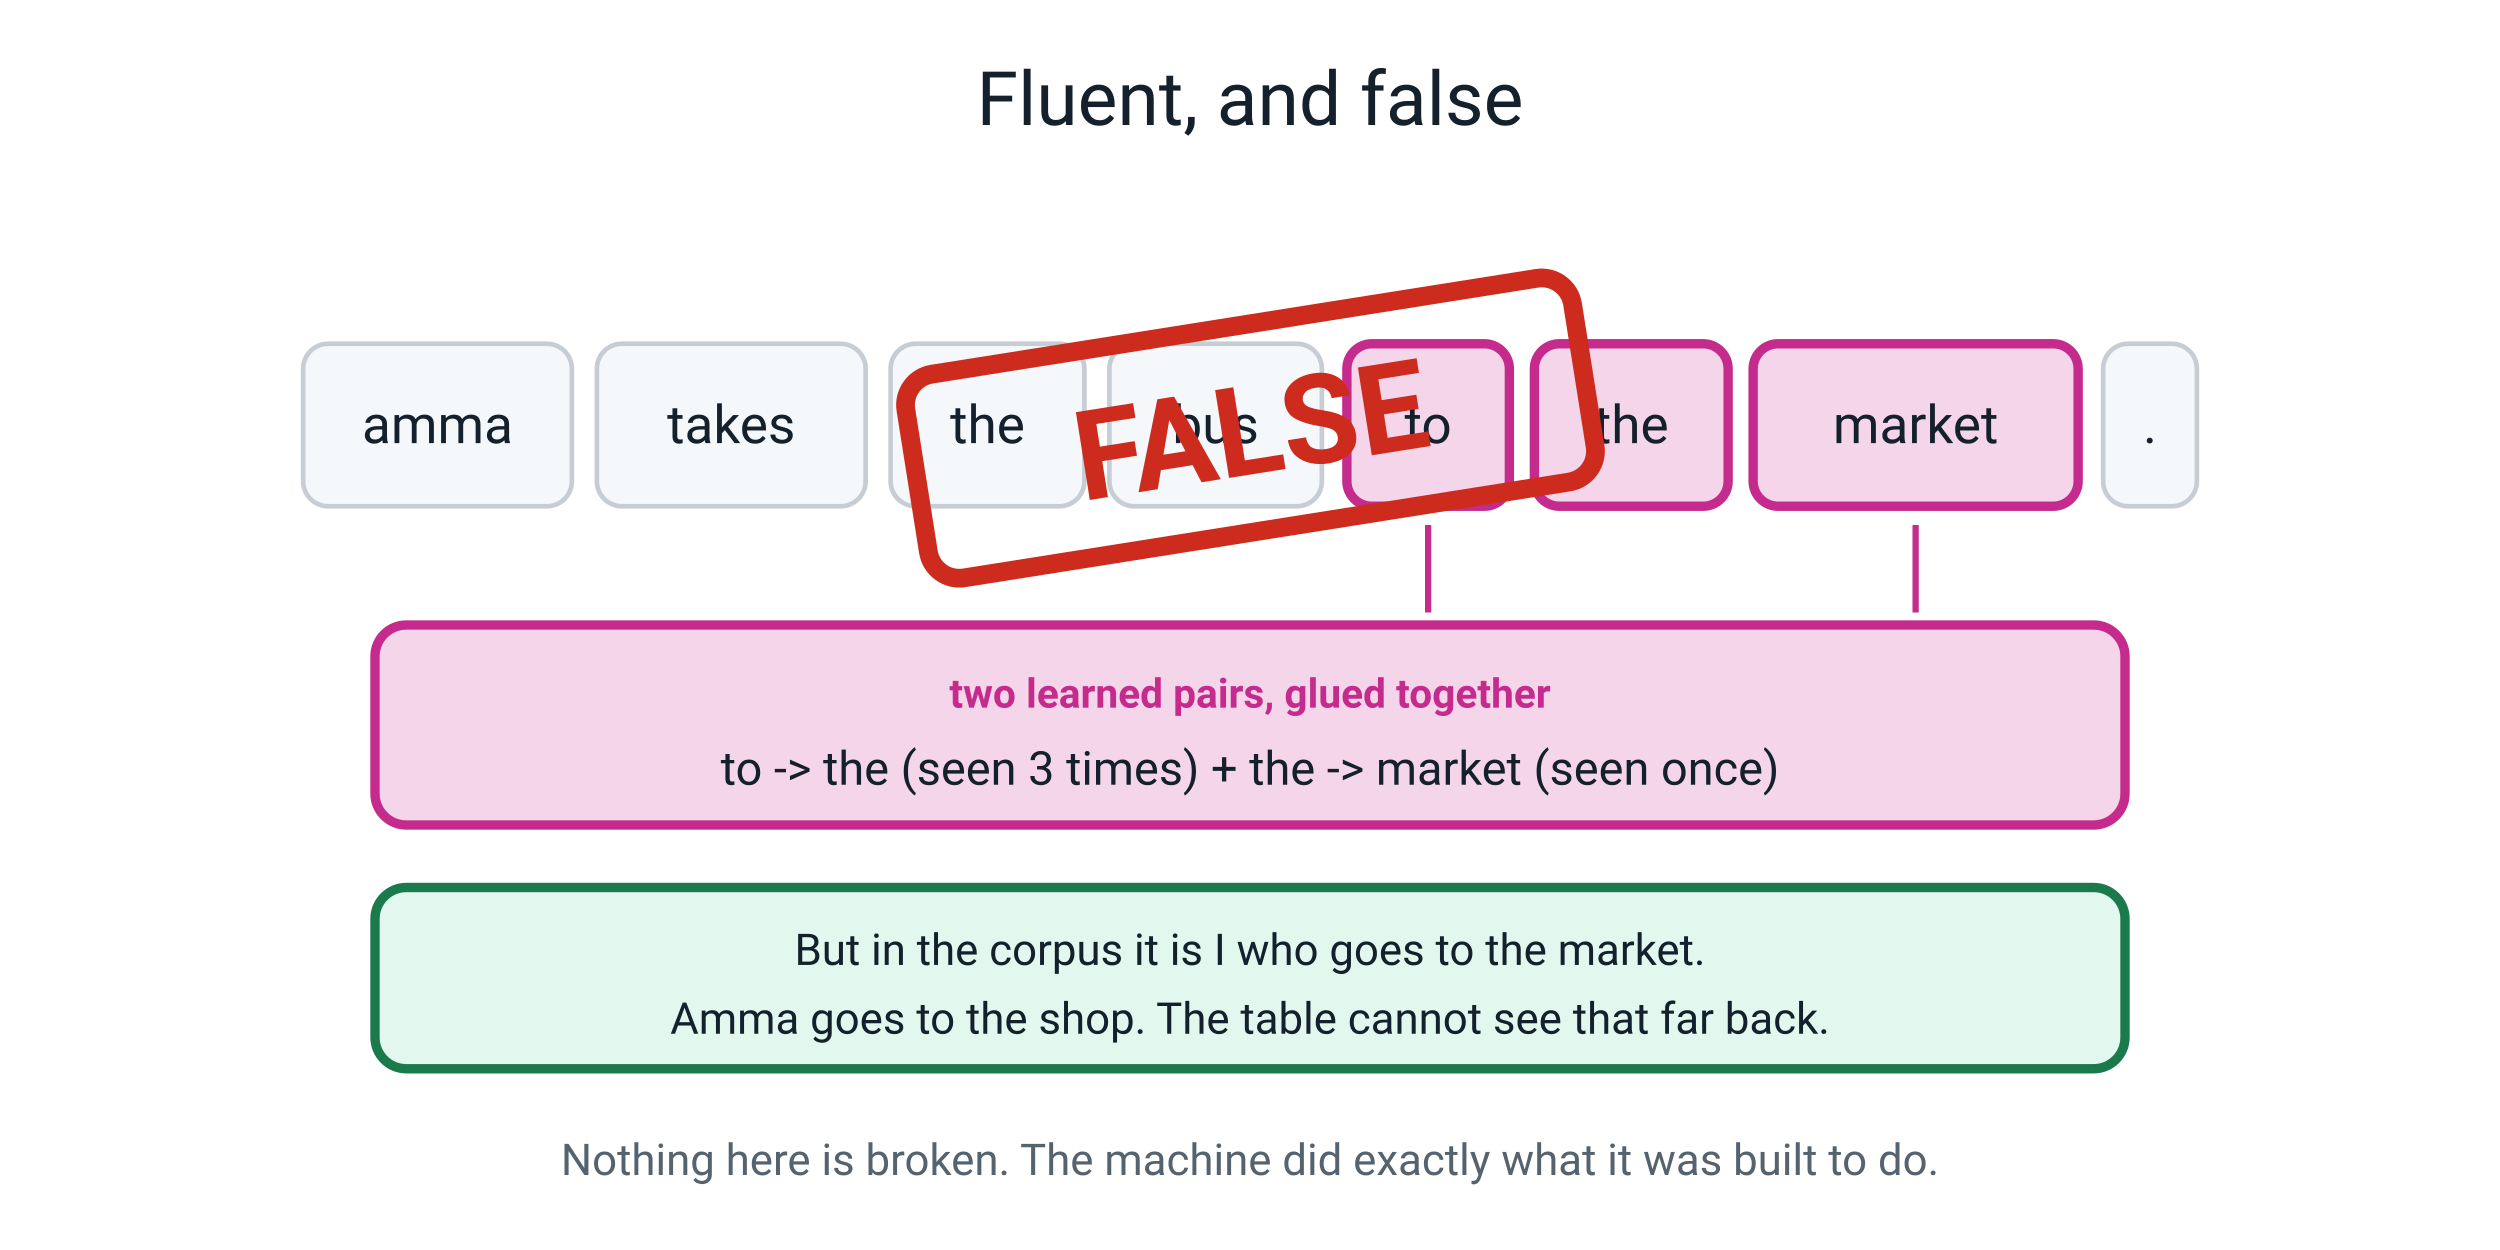
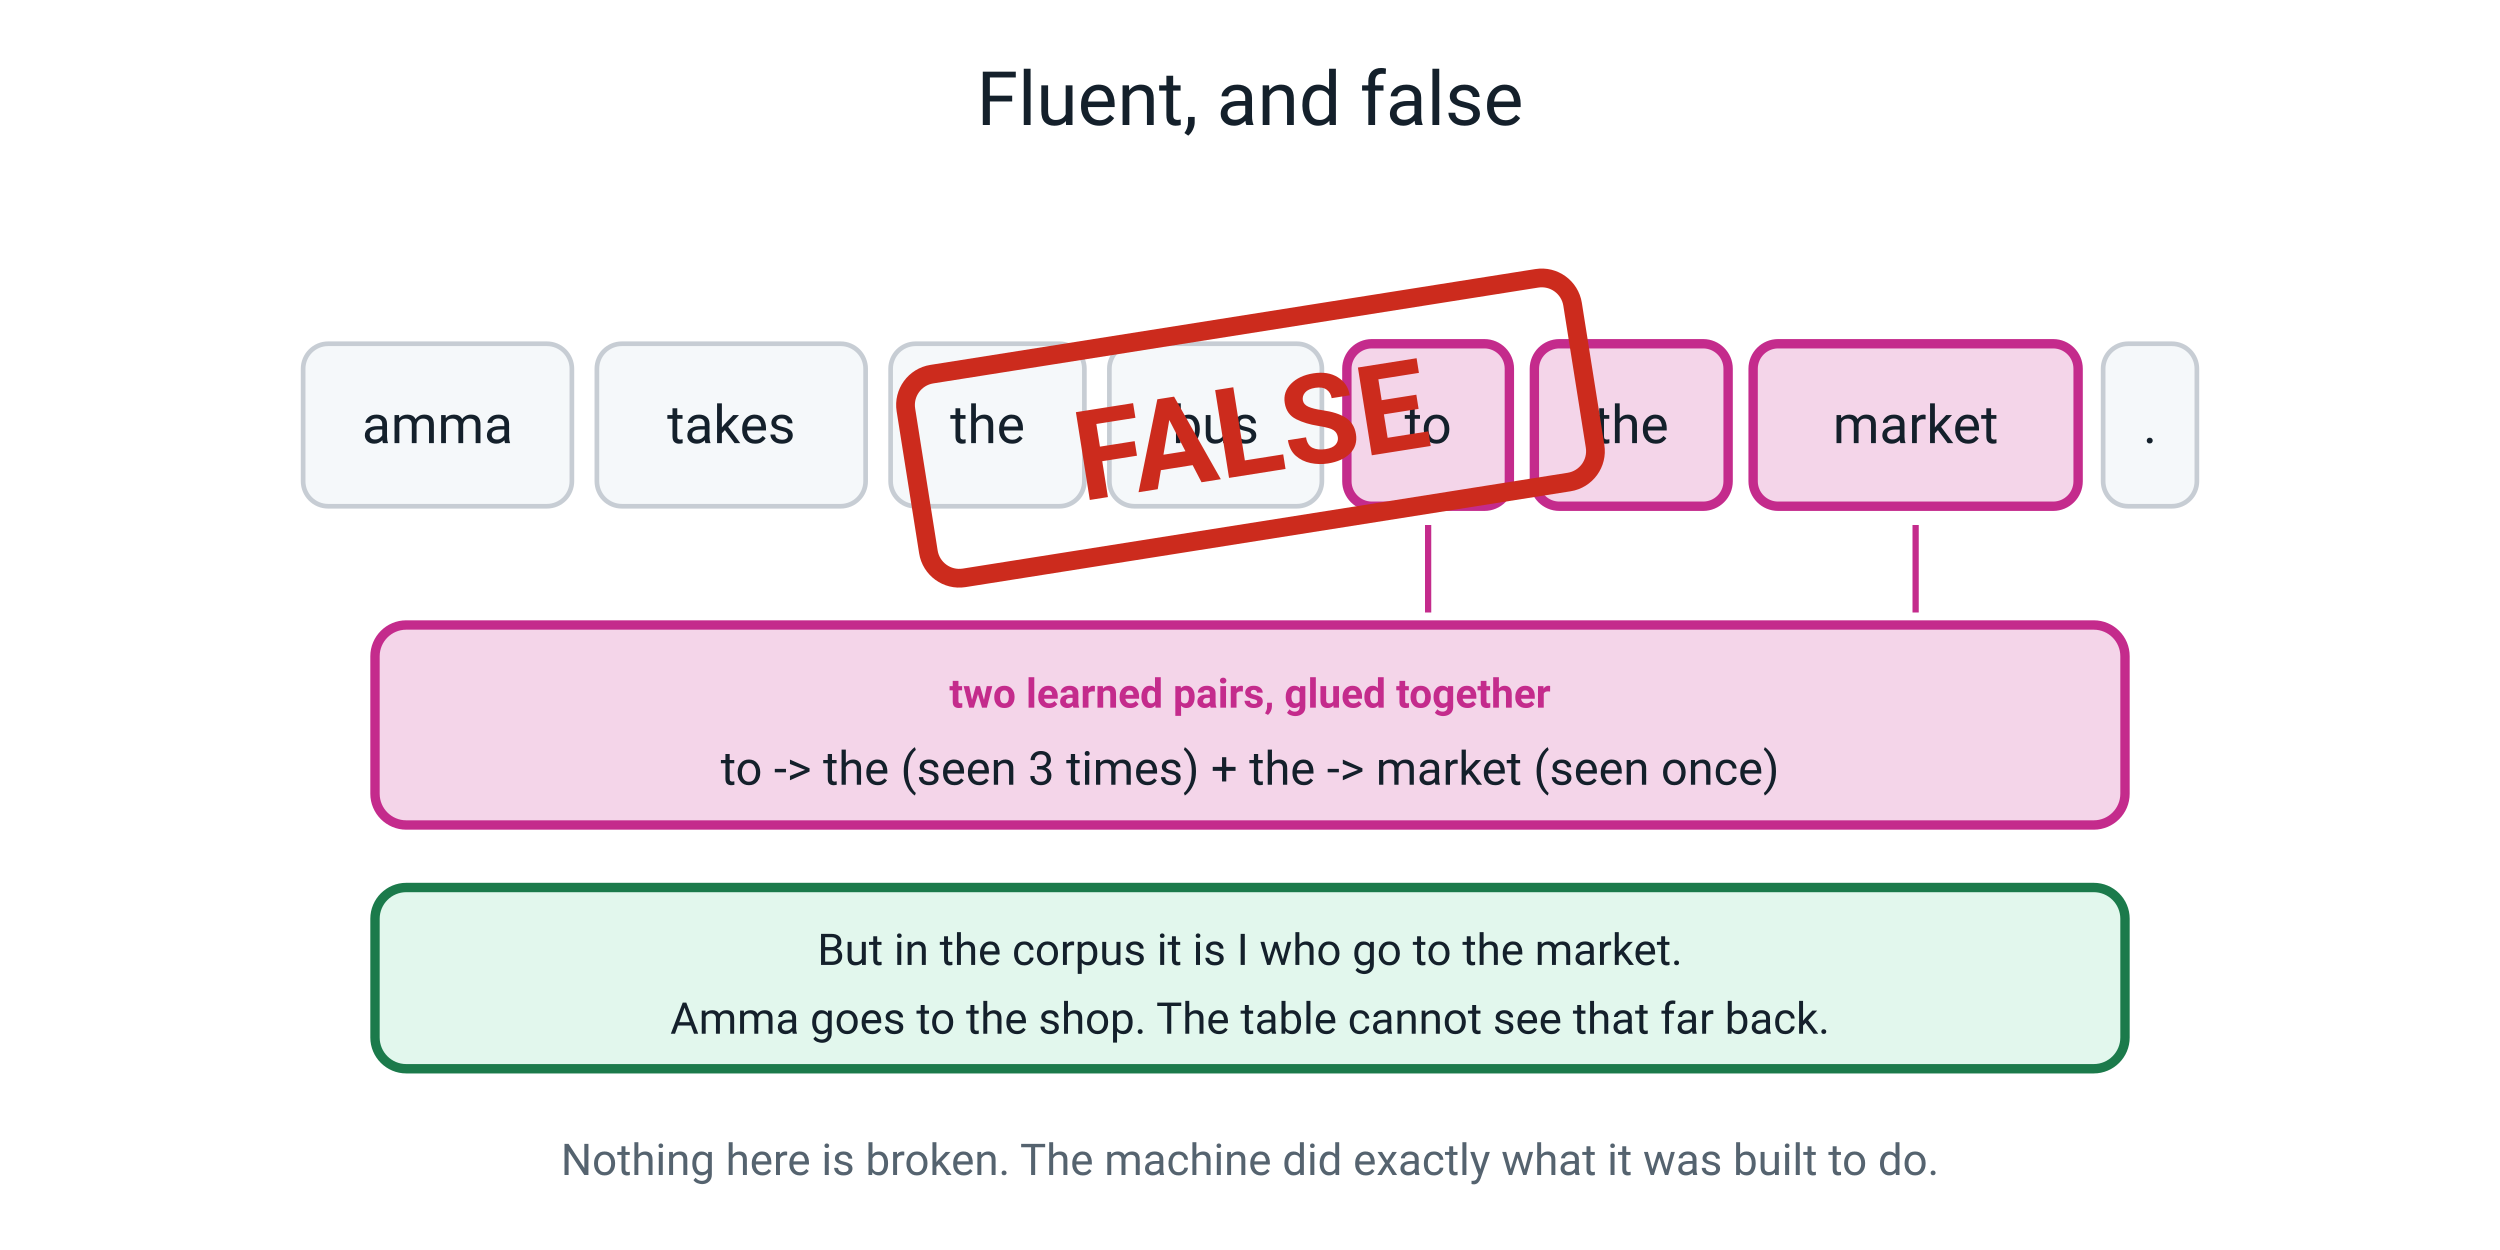
<svg xmlns="http://www.w3.org/2000/svg" viewBox="0 0 800 400" role="img">
  <text x="400" y="40" font-family="ui-sans-serif, system-ui, -apple-system, 'Segoe UI', Roboto, sans-serif" font-size="24" fill="#14202B" text-anchor="middle">Fluent, and false</text>
  <rect x="97.0" y="110" width="86" height="52" rx="8" fill="#F5F8FA" stroke="#C7CDD4" stroke-width="1.5" stroke-linejoin="round" />
  <text x="140.0" y="136" font-family="ui-sans-serif, system-ui, -apple-system, 'Segoe UI', Roboto, sans-serif" font-size="17" fill="#14202B" text-anchor="middle" dominant-baseline="central">amma</text>
  <rect x="191.0" y="110" width="86" height="52" rx="8" fill="#F5F8FA" stroke="#C7CDD4" stroke-width="1.5" stroke-linejoin="round" />
  <text x="234.0" y="136" font-family="ui-sans-serif, system-ui, -apple-system, 'Segoe UI', Roboto, sans-serif" font-size="17" fill="#14202B" text-anchor="middle" dominant-baseline="central">takes</text>
  <rect x="285.0" y="110" width="62" height="52" rx="8" fill="#F5F8FA" stroke="#C7CDD4" stroke-width="1.5" stroke-linejoin="round" />
  <text x="316.0" y="136" font-family="ui-sans-serif, system-ui, -apple-system, 'Segoe UI', Roboto, sans-serif" font-size="17" fill="#14202B" text-anchor="middle" dominant-baseline="central">the</text>
  <rect x="355.0" y="110" width="68" height="52" rx="8" fill="#F5F8FA" stroke="#C7CDD4" stroke-width="1.5" stroke-linejoin="round" />
  <text x="389.0" y="136" font-family="ui-sans-serif, system-ui, -apple-system, 'Segoe UI', Roboto, sans-serif" font-size="17" fill="#14202B" text-anchor="middle" dominant-baseline="central">bus</text>
  <rect x="431.0" y="110" width="52" height="52" rx="8" fill="#F4D5E9" stroke="#C42B8C" stroke-width="3" stroke-linejoin="round" />
  <text x="457.0" y="136" font-family="ui-sans-serif, system-ui, -apple-system, 'Segoe UI', Roboto, sans-serif" font-size="17" fill="#14202B" text-anchor="middle" dominant-baseline="central">to</text>
  <rect x="491.0" y="110" width="62" height="52" rx="8" fill="#F4D5E9" stroke="#C42B8C" stroke-width="3" stroke-linejoin="round" />
  <text x="522.0" y="136" font-family="ui-sans-serif, system-ui, -apple-system, 'Segoe UI', Roboto, sans-serif" font-size="17" fill="#14202B" text-anchor="middle" dominant-baseline="central">the</text>
  <rect x="561.0" y="110" width="104" height="52" rx="8" fill="#F4D5E9" stroke="#C42B8C" stroke-width="3" stroke-linejoin="round" />
  <text x="613.0" y="136" font-family="ui-sans-serif, system-ui, -apple-system, 'Segoe UI', Roboto, sans-serif" font-size="17" fill="#14202B" text-anchor="middle" dominant-baseline="central">market</text>
  <rect x="673.0" y="110" width="30" height="52" rx="8" fill="#F5F8FA" stroke="#C7CDD4" stroke-width="1.5" stroke-linejoin="round" />
  <text x="688.0" y="136" font-family="ui-sans-serif, system-ui, -apple-system, 'Segoe UI', Roboto, sans-serif" font-size="17" fill="#14202B" text-anchor="middle" dominant-baseline="central">.</text>
  <g transform="rotate(-9 400 136)">
    <rect x="292" y="104" width="216" height="66" rx="10" fill="none" stroke="#CC2B1D" stroke-width="6" />
    <text x="400" y="138" font-family="ui-sans-serif, system-ui, -apple-system, 'Segoe UI', Roboto, sans-serif" font-size="40" fill="#CC2B1D" text-anchor="middle" font-weight="700" dominant-baseline="central">FALSE</text>
  </g>
  <path d="M 457.0 168 V 196" fill="none" stroke="#C42B8C" stroke-width="2" />
  <path d="M 613.0 168 V 196" fill="none" stroke="#C42B8C" stroke-width="2" />
  <rect x="120" y="200" width="560" height="64" rx="10" fill="#F4D5E9" stroke="#C42B8C" stroke-width="3" stroke-linejoin="round" />
  <text x="400" y="222" font-family="ui-sans-serif, system-ui, -apple-system, 'Segoe UI', Roboto, sans-serif" font-size="13" fill="#C42B8C" text-anchor="middle" font-weight="600" dominant-baseline="central">two learned pairs, glued together</text>
  <text x="400" y="246" font-family="ui-sans-serif, system-ui, -apple-system, 'Segoe UI', Roboto, sans-serif" font-size="15" fill="#14202B" text-anchor="middle" dominant-baseline="central">to -&gt; the   (seen 3 times)        +        the -&gt; market   (seen once)</text>
  <rect x="120" y="284" width="560" height="58" rx="10" fill="#E2F7ED" stroke="#1B7A4B" stroke-width="3" stroke-linejoin="round" />
-   <text x="400" y="304" font-family="ui-sans-serif, system-ui, -apple-system, 'Segoe UI', Roboto, sans-serif" font-size="14" fill="#14202B" text-anchor="middle" dominant-baseline="central">But in the corpus it is I who goes to the market.</text>
+   <text x="400" y="304" font-family="ui-sans-serif, system-ui, -apple-system, 'Segoe UI', Roboto, sans-serif" font-size="14" fill="#14202B" text-anchor="middle" dominant-baseline="central">But in the corpus it is I who go to the market.</text>
  <text x="400" y="326" font-family="ui-sans-serif, system-ui, -apple-system, 'Segoe UI', Roboto, sans-serif" font-size="14" fill="#14202B" text-anchor="middle" dominant-baseline="central">Amma goes to the shop. The table cannot see that far back.</text>
  <text x="400" y="376" font-family="ui-sans-serif, system-ui, -apple-system, 'Segoe UI', Roboto, sans-serif" font-size="14" fill="#55636F" text-anchor="middle">Nothing here is broken. The machine did exactly what it was built to do.</text>
</svg>
